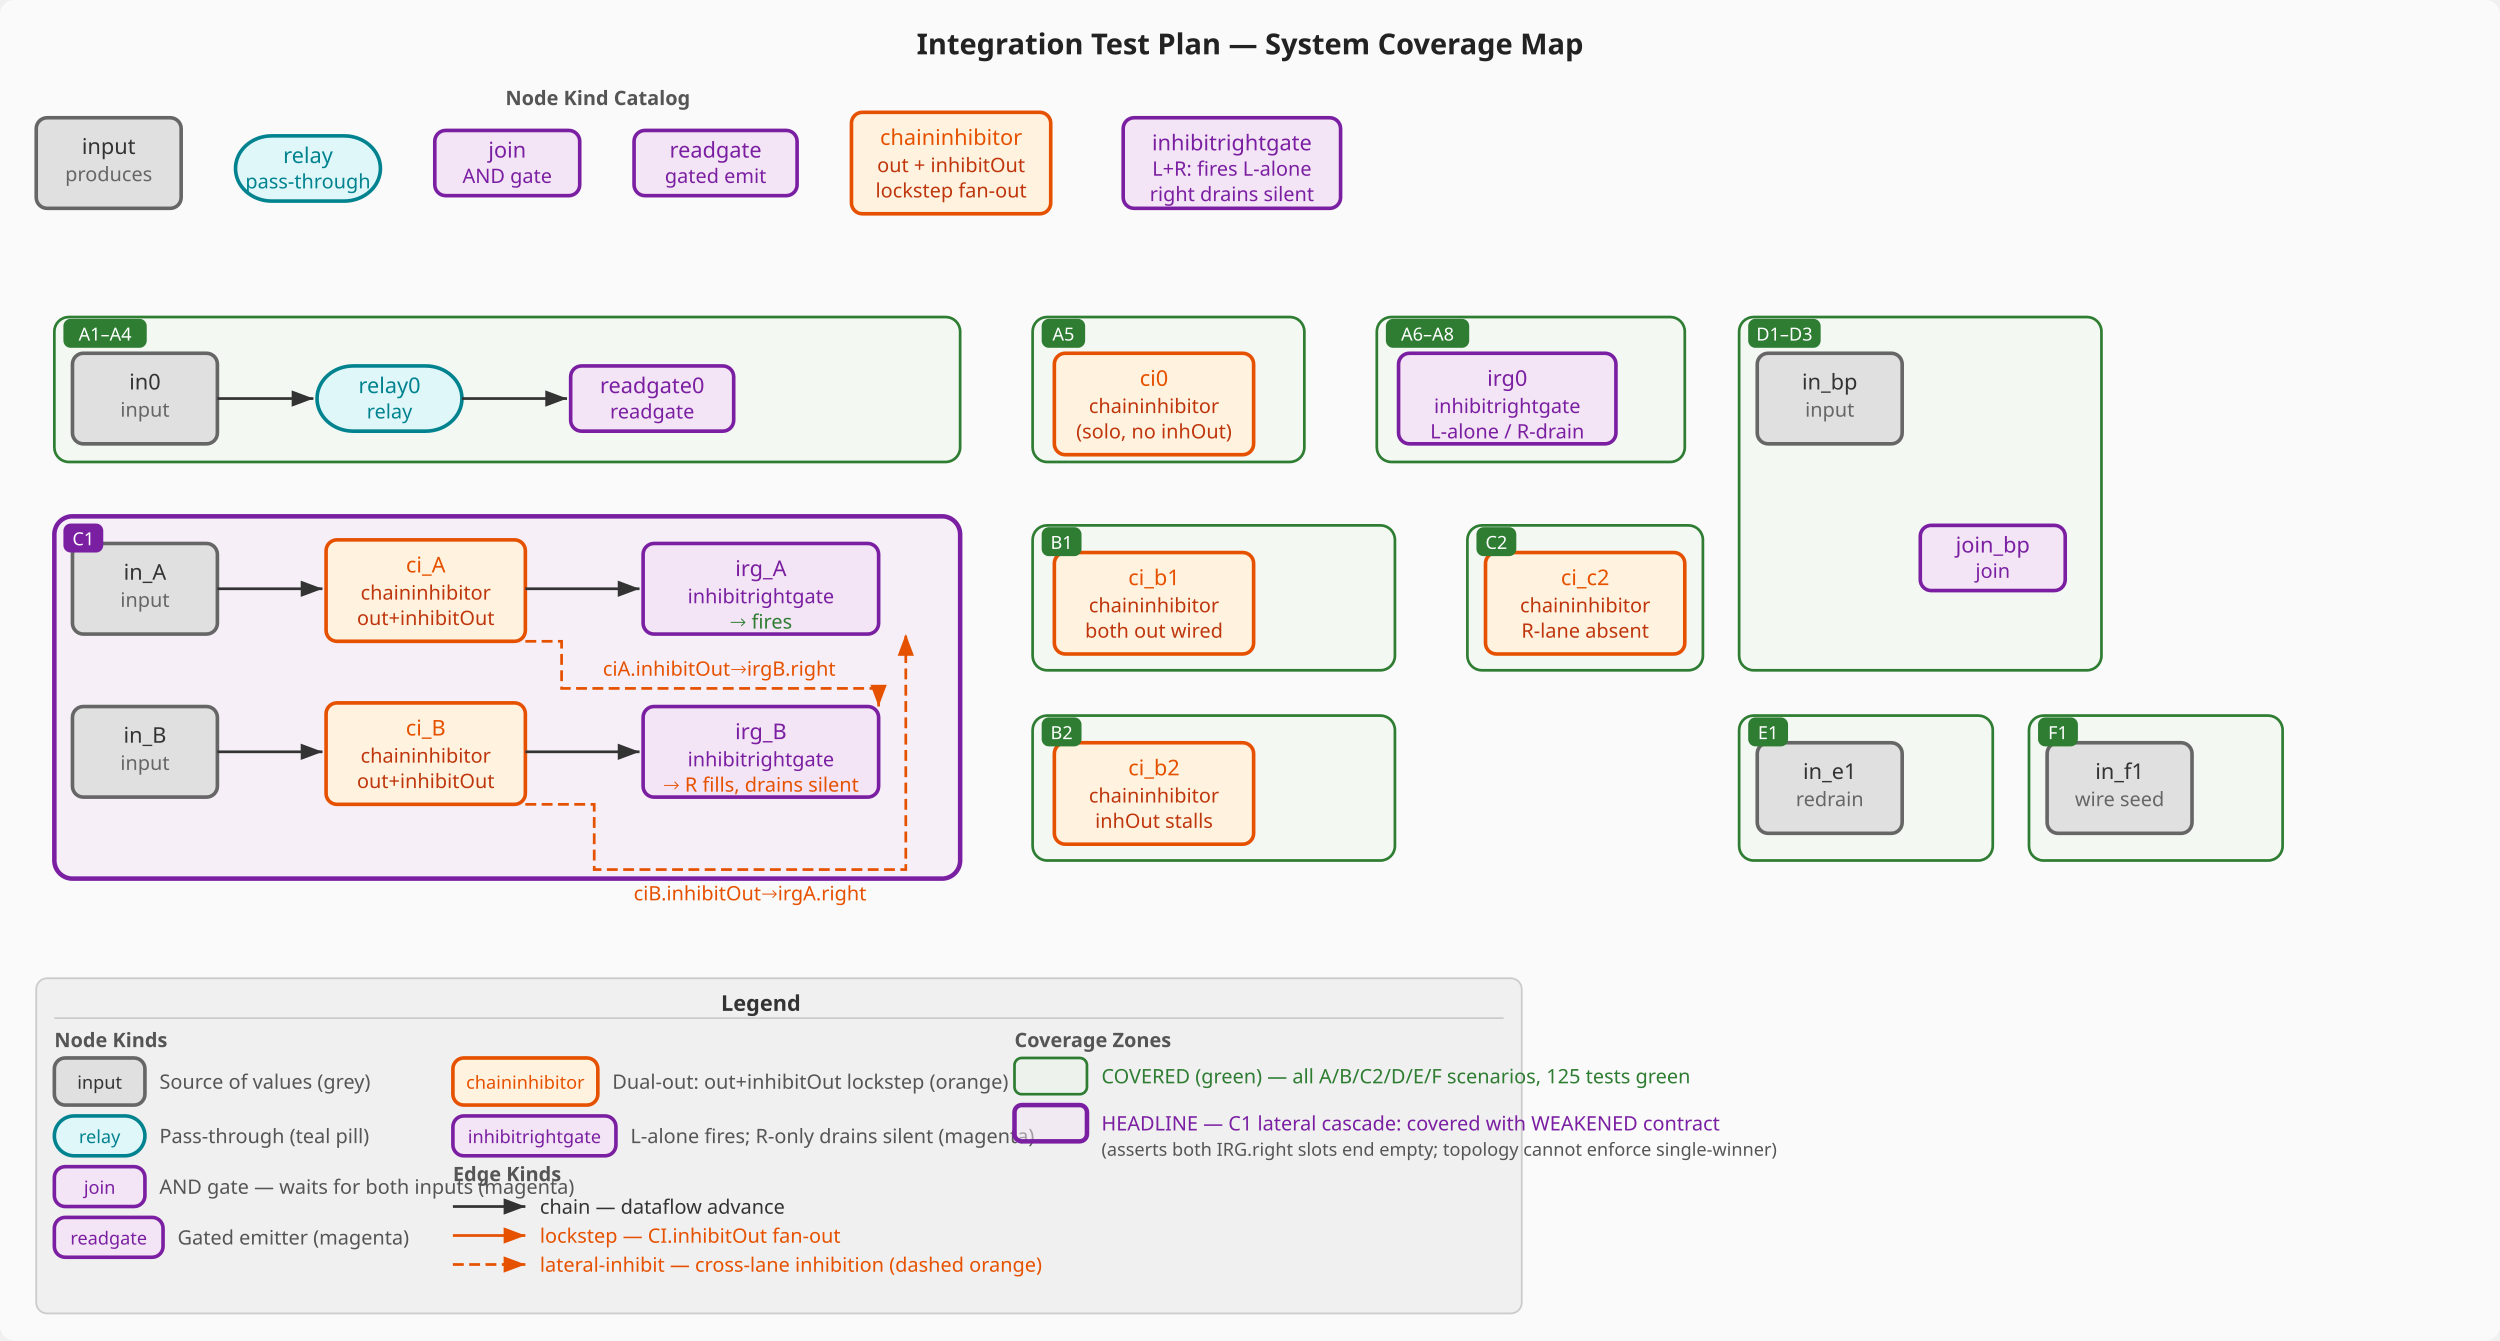
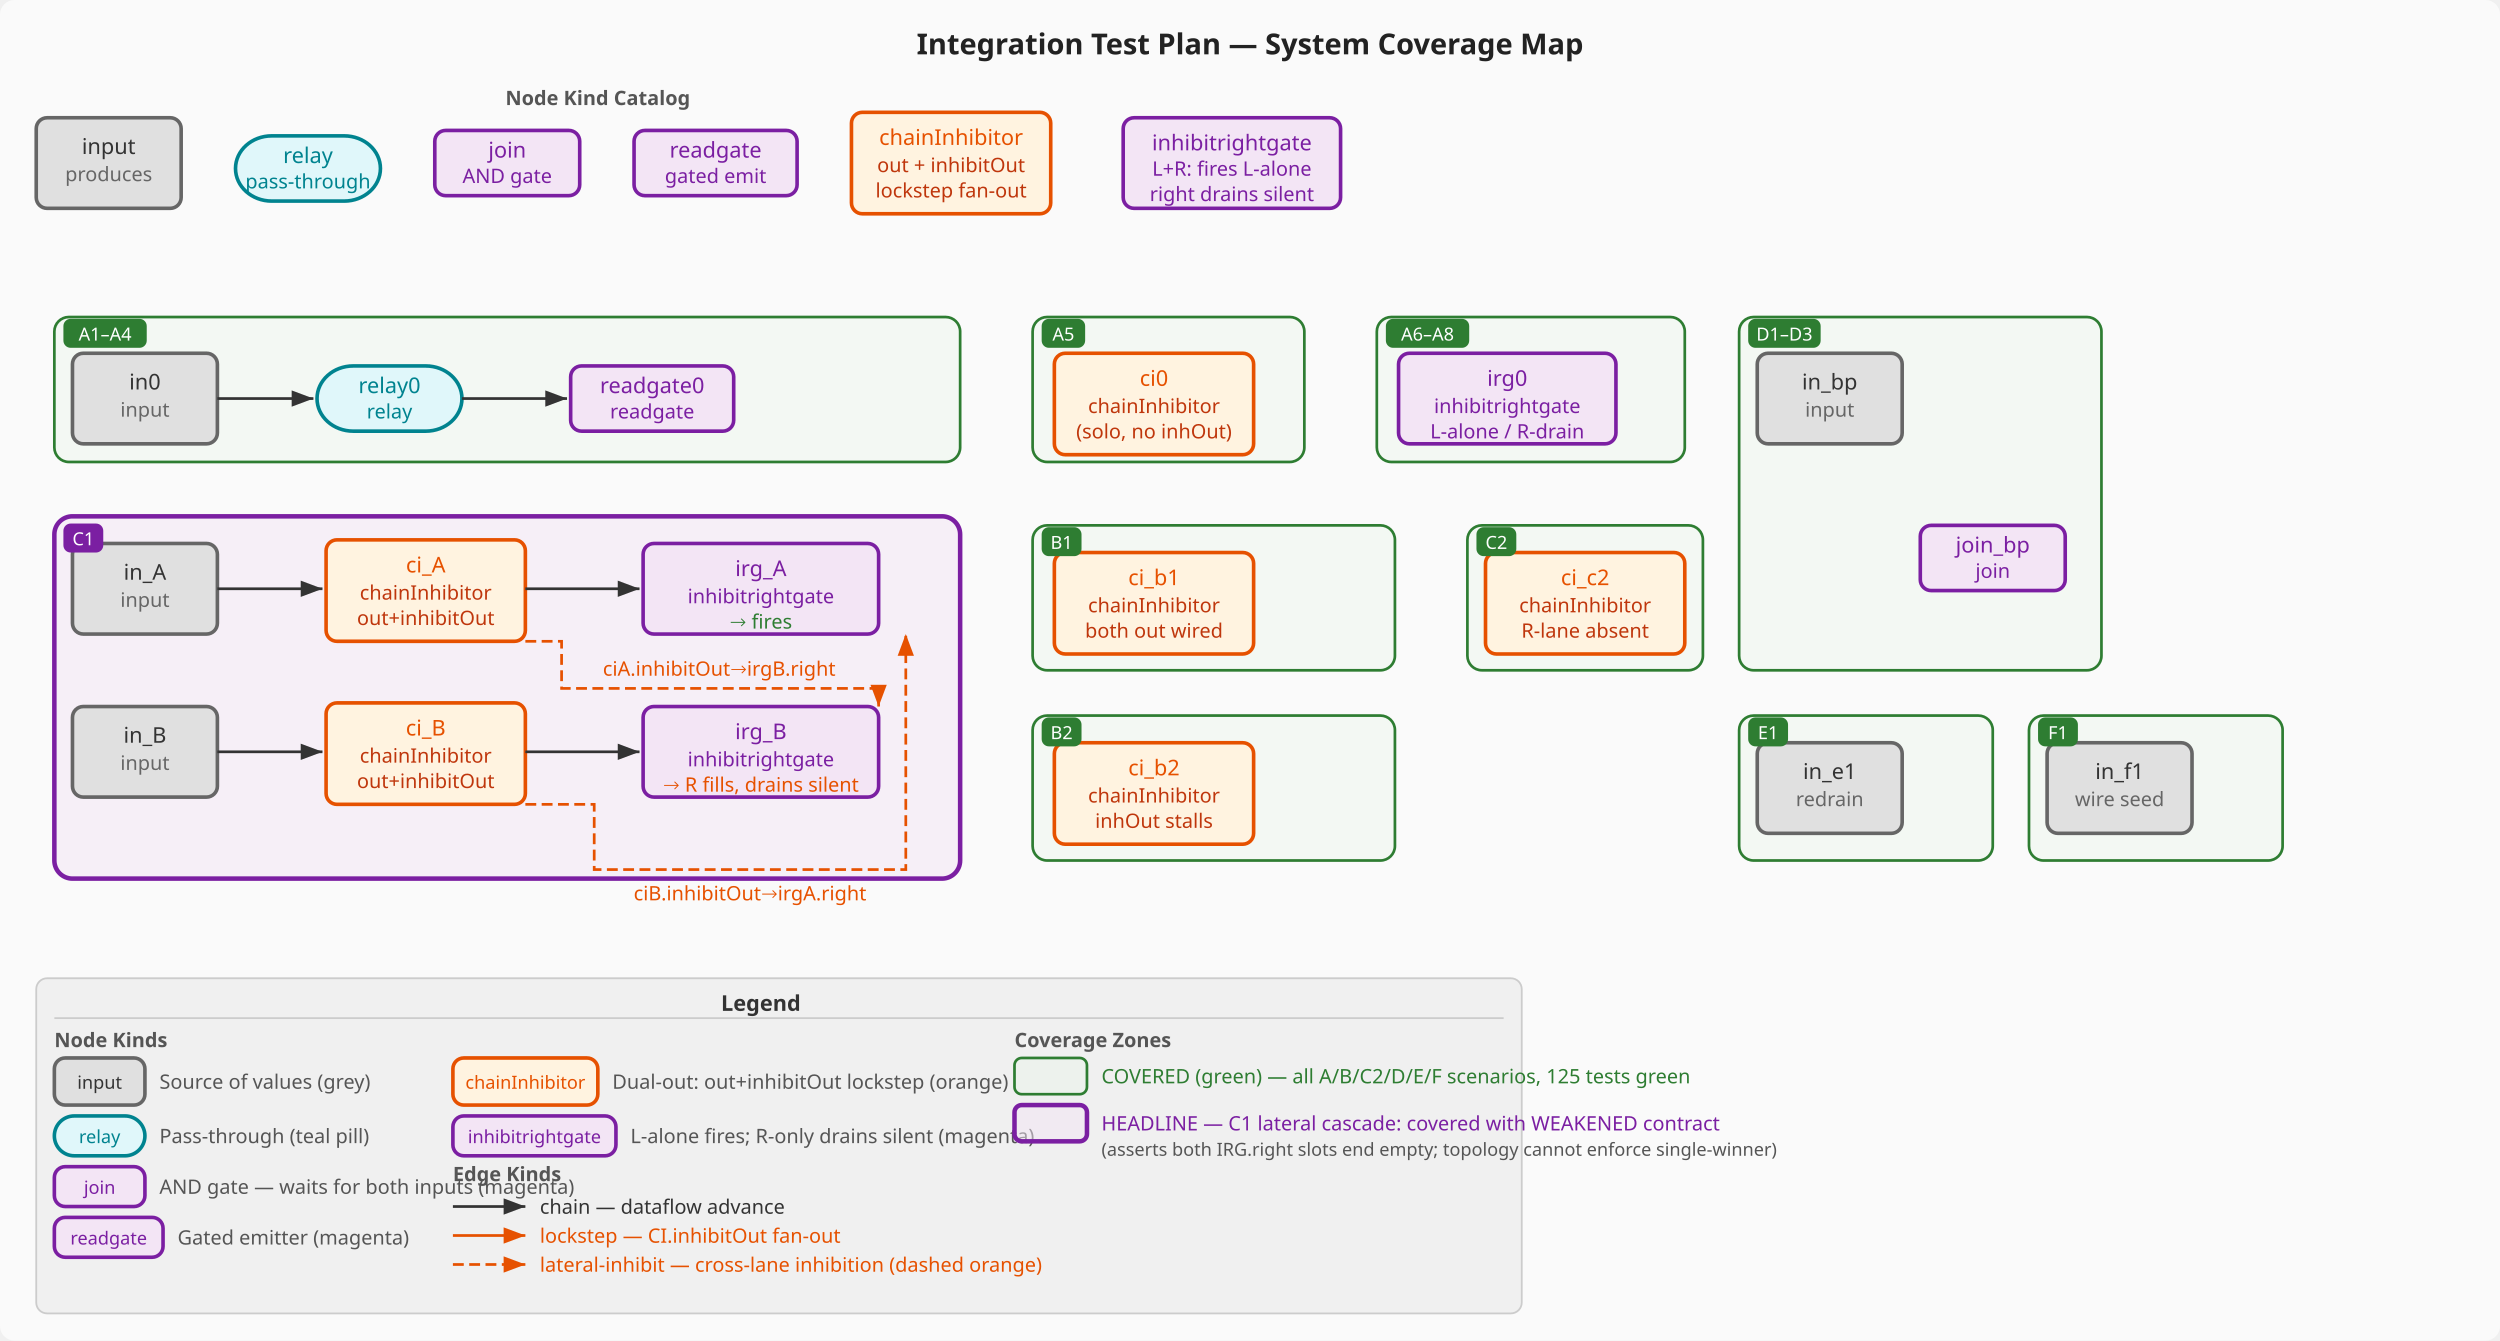
<svg xmlns="http://www.w3.org/2000/svg" viewBox="0 0 1380 740" font-weight="400" font-family="ui-sans-serif, system-ui, sans-serif">
  <style>
    svg { font-family: ui-sans-serif, system-ui, sans-serif; font-size: 12px; font-weight: 400; }

    /* ── Background ─────────────────────────────────────────── */
    .diagram-bg { fill: #fafafa; }

    /* ── Node shapes ─────────────────────────────────────────── */
    .shape-input          { fill: #e0e0e0; stroke: #666;    stroke-width: 2; }
    .shape-relay          { fill: #e0f7fa; stroke: #00838f; stroke-width: 2; }
    .shape-join           { fill: #f3e5f5; stroke: #7b1fa2; stroke-width: 2; }
    .shape-readgate       { fill: #f3e5f5; stroke: #7b1fa2; stroke-width: 2; }
-     .shape-chaininhibitor { fill: #fff3e0; stroke: #e65100; stroke-width: 2; }
+     .shape-chainInhibitor { fill: #fff3e0; stroke: #e65100; stroke-width: 2; }
    .shape-inhibitrightgate { fill: #f3e5f5; stroke: #7b1fa2; stroke-width: 2; }

    /* ── Node text ───────────────────────────────────────────── */
    .node-title    { text-anchor: middle; font-size: 12px; }
    .node-sublabel { text-anchor: middle; font-size: 11px; }
    .node-type     { text-anchor: middle; font-size: 11px; }

    /* ── Edge lines ──────────────────────────────────────────── */
    .chain         { stroke: #333;    stroke-width: 1.5; fill: none; marker-end: url(#arrow); }
    .lockstep      { stroke: #e65100; stroke-width: 1.5; fill: none; marker-end: url(#arrow-orange); }
    .lateral-inhibit { stroke: #e65100; stroke-width: 1.5; fill: none; stroke-dasharray: 6 3; marker-end: url(#arrow-orange); }

    /* ── Edge labels ─────────────────────────────────────────── */
    .edge-label { font-size: 11px; text-anchor: middle; }

    /* ── Test zone overlays ──────────────────────────────────── */
    .zone-covered  { fill: #e8f5e9; fill-opacity: 0.4; stroke: #2e7d32; stroke-width: 1.5; }
    .zone-missing  { fill: #fff3e0; fill-opacity: 0.4; stroke: #e65100; stroke-width: 1.5; stroke-dasharray: 4 3; }
    .zone-headline { fill: #f3e5f5; fill-opacity: 0.5; stroke: #7b1fa2; stroke-width: 2.5; }

    /* ── Zone labels ─────────────────────────────────────────── */
    .zone-pill-covered  { fill: #2e7d32; }
    .zone-pill-missing  { fill: #e65100; }
    .zone-pill-headline { fill: #7b1fa2; }

    /* ── Legend / annotation ─────────────────────────────────── */
    .legend-bg      { fill: #f0f0f0; stroke: #ccc; stroke-width: 1; }
    .legend-heading { font-size: 12px; }
    .legend-name    { font-size: 11px; }
    .legend-desc    { font-size: 11px; }
    .legend-divider { stroke: #ccc; }
    .title-text     { font-size: 16px; text-anchor: middle; }
    .section-label  { font-size: 11px; text-anchor: middle; }
  </style>
  <defs>
    <marker id="arrow" markerWidth="8" markerHeight="6" refX="8" refY="3" orient="auto">
      <path d="M0,0 L8,3 L0,6" fill="#333" />
    </marker>
    <marker id="arrow-orange" markerWidth="8" markerHeight="6" refX="8" refY="3" orient="auto">
      <path d="M0,0 L8,3 L0,6" fill="#e65100" />
    </marker>
    <marker id="arrow-magenta" markerWidth="8" markerHeight="6" refX="8" refY="3" orient="auto">
      <path d="M0,0 L8,3 L0,6" fill="#7b1fa2" />
    </marker>
    <marker id="arrow-teal" markerWidth="8" markerHeight="6" refX="8" refY="3" orient="auto">
      <path d="M0,0 L8,3 L0,6" fill="#00838f" />
    </marker>
  </defs>
  <rect width="1380" height="740" rx="8" class="diagram-bg" />
  <text x="690" y="30" class="title-text" font-weight="bold" fill="#222" stroke="none">Integration Test Plan — System Coverage Map</text>
  <text x="330" y="58" class="section-label" font-weight="600" fill="#555" stroke="none">Node Kind Catalog</text>
  <g id="node-input" data-role="input">
    <rect x="20" y="65" width="80" height="50" rx="6" class="shape-input" />
    <text x="60" y="85" font-weight="100" class="node-title" fill="#333" stroke="none">input</text>
    <text x="60" y="100" font-weight="100" class="node-sublabel" fill="#666" stroke="none">produces</text>
  </g>
  <g id="node-relay" data-role="relay">
    <rect x="130" y="75" width="80" height="36" rx="20" class="shape-relay" />
    <text x="170" y="90" font-weight="100" class="node-title" fill="#00838f" stroke="none">relay</text>
    <text x="170" y="104" font-weight="100" class="node-sublabel" fill="#00838f" stroke="none">pass-through</text>
  </g>
  <g id="node-join" data-role="join">
    <rect x="240" y="72" width="80" height="36" rx="6" class="shape-join" />
    <text x="280" y="87" font-weight="100" class="node-title" fill="#7b1fa2" stroke="none">join</text>
    <text x="280" y="101" font-weight="100" class="node-sublabel" fill="#7b1fa2" stroke="none">AND gate</text>
  </g>
  <g id="node-readgate" data-role="readgate">
    <rect x="350" y="72" width="90" height="36" rx="6" class="shape-readgate" />
    <text x="395" y="87" font-weight="100" class="node-title" fill="#7b1fa2" stroke="none">readgate</text>
    <text x="395" y="101" font-weight="100" class="node-sublabel" fill="#7b1fa2" stroke="none">gated emit</text>
  </g>
-   <g id="node-chaininhibitor" data-role="chaininhibitor">
-     <rect x="470" y="62" width="110" height="56" rx="6" class="shape-chaininhibitor" />
-     <text x="525" y="80" font-weight="100" class="node-title" fill="#e65100" stroke="none">chaininhibitor</text>
+   <g id="node-chainInhibitor" data-role="chainInhibitor">
+     <rect x="470" y="62" width="110" height="56" rx="6" class="shape-chainInhibitor" />
+     <text x="525" y="80" font-weight="100" class="node-title" fill="#e65100" stroke="none">chainInhibitor</text>
    <text x="525" y="95" font-weight="100" class="node-sublabel" fill="#bf360c" stroke="none">out + inhibitOut</text>
    <text x="525" y="109" font-weight="100" class="node-type" fill="#bf360c" stroke="none">lockstep fan-out</text>
  </g>
  <g id="node-inhibitrightgate" data-role="inhibitrightgate">
    <rect x="620" y="65" width="120" height="50" rx="6" class="shape-inhibitrightgate" />
    <text x="680" y="83" font-weight="100" class="node-title" fill="#7b1fa2" stroke="none">inhibitrightgate</text>
    <text x="680" y="97" font-weight="100" class="node-sublabel" fill="#7b1fa2" stroke="none">L+R: fires L-alone</text>
    <text x="680" y="111" font-weight="100" class="node-type" fill="#7b1fa2" stroke="none">right drains silent</text>
  </g>
  <g id="zone-A1-A4" data-role="test-zone" data-scenario="A1-A4">
    <rect x="30" y="175" width="500" height="80" rx="8" class="zone-covered" />
  </g>
  <g id="zone-A5" data-role="test-zone" data-scenario="A5">
    <rect x="570" y="175" width="150" height="80" rx="8" class="zone-covered" />
  </g>
  <g id="zone-A6-A8" data-role="test-zone" data-scenario="A6-A8">
    <rect x="760" y="175" width="170" height="80" rx="8" class="zone-covered" />
  </g>
  <g id="zone-B1" data-role="test-zone" data-scenario="B1">
    <rect x="570" y="290" width="200" height="80" rx="8" class="zone-covered" />
  </g>
  <g id="zone-B2" data-role="test-zone" data-scenario="B2">
    <rect x="570" y="395" width="200" height="80" rx="8" class="zone-covered" />
  </g>
  <g id="zone-C1" data-role="test-zone" data-scenario="C1">
    <rect x="30" y="285" width="500" height="200" rx="10" class="zone-headline" />
  </g>
  <g id="zone-C2" data-role="test-zone" data-scenario="C2">
    <rect x="810" y="290" width="130" height="80" rx="8" class="zone-covered" />
  </g>
  <g id="zone-D1-D3" data-role="test-zone" data-scenario="D1-D3">
    <rect x="960" y="175" width="200" height="195" rx="8" class="zone-covered" />
  </g>
  <g id="zone-E1" data-role="test-zone" data-scenario="E1">
    <rect x="960" y="395" width="140" height="80" rx="8" class="zone-covered" />
  </g>
  <g id="zone-F1" data-role="test-zone" data-scenario="F1">
    <rect x="1120" y="395" width="140" height="80" rx="8" class="zone-covered" />
  </g>
  <g id="topo-in0" data-role="input">
    <rect x="40" y="195" width="80" height="50" rx="6" class="shape-input" />
    <text x="80" y="215" font-weight="100" class="node-title" fill="#333" stroke="none">in0</text>
    <text x="80" y="230" font-weight="100" class="node-sublabel" fill="#666" stroke="none">input</text>
  </g>
  <g id="topo-relay0" data-role="relay">
    <rect x="175" y="202" width="80" height="36" rx="20" class="shape-relay" />
    <text x="215" y="217" font-weight="100" class="node-title" fill="#00838f" stroke="none">relay0</text>
    <text x="215" y="231" font-weight="100" class="node-sublabel" fill="#00838f" stroke="none">relay</text>
  </g>
  <g id="topo-readgate0" data-role="readgate">
    <rect x="315" y="202" width="90" height="36" rx="6" class="shape-readgate" />
    <text x="360" y="217" font-weight="100" class="node-title" fill="#7b1fa2" stroke="none">readgate0</text>
    <text x="360" y="231" font-weight="100" class="node-sublabel" fill="#7b1fa2" stroke="none">readgate</text>
  </g>
-   <g id="topo-ci0" data-role="chaininhibitor">
-     <rect x="582" y="195" width="110" height="56" rx="6" class="shape-chaininhibitor" />
+   <g id="topo-ci0" data-role="chainInhibitor">
+     <rect x="582" y="195" width="110" height="56" rx="6" class="shape-chainInhibitor" />
    <text x="637" y="213" font-weight="100" class="node-title" fill="#e65100" stroke="none">ci0</text>
-     <text x="637" y="228" font-weight="100" class="node-sublabel" fill="#bf360c" stroke="none">chaininhibitor</text>
+     <text x="637" y="228" font-weight="100" class="node-sublabel" fill="#bf360c" stroke="none">chainInhibitor</text>
    <text x="637" y="242" font-weight="100" class="node-type" fill="#bf360c" stroke="none">(solo, no inhOut)</text>
  </g>
  <g id="topo-irg0" data-role="inhibitrightgate">
    <rect x="772" y="195" width="120" height="50" rx="6" class="shape-inhibitrightgate" />
    <text x="832" y="213" font-weight="100" class="node-title" fill="#7b1fa2" stroke="none">irg0</text>
    <text x="832" y="228" font-weight="100" class="node-sublabel" fill="#7b1fa2" stroke="none">inhibitrightgate</text>
    <text x="832" y="242" font-weight="100" class="node-type" fill="#7b1fa2" stroke="none">L-alone / R-drain</text>
  </g>
  <g id="topo-in-bp" data-role="input">
    <rect x="970" y="195" width="80" height="50" rx="6" class="shape-input" />
    <text x="1010" y="215" font-weight="100" class="node-title" fill="#333" stroke="none">in_bp</text>
    <text x="1010" y="230" font-weight="100" class="node-sublabel" fill="#666" stroke="none">input</text>
  </g>
  <g id="topo-join-bp" data-role="join">
    <rect x="1060" y="290" width="80" height="36" rx="6" class="shape-join" />
    <text x="1100" y="305" font-weight="100" class="node-title" fill="#7b1fa2" stroke="none">join_bp</text>
    <text x="1100" y="319" font-weight="100" class="node-sublabel" fill="#7b1fa2" stroke="none">join</text>
  </g>
  <g id="topo-in-A" data-role="input">
    <rect x="40" y="300" width="80" height="50" rx="6" class="shape-input" />
    <text x="80" y="320" font-weight="100" class="node-title" fill="#333" stroke="none">in_A</text>
    <text x="80" y="335" font-weight="100" class="node-sublabel" fill="#666" stroke="none">input</text>
  </g>
-   <g id="topo-ci-A" data-role="chaininhibitor">
-     <rect x="180" y="298" width="110" height="56" rx="6" class="shape-chaininhibitor" />
+   <g id="topo-ci-A" data-role="chainInhibitor">
+     <rect x="180" y="298" width="110" height="56" rx="6" class="shape-chainInhibitor" />
    <text x="235" y="316" font-weight="100" class="node-title" fill="#e65100" stroke="none">ci_A</text>
-     <text x="235" y="331" font-weight="100" class="node-sublabel" fill="#bf360c" stroke="none">chaininhibitor</text>
+     <text x="235" y="331" font-weight="100" class="node-sublabel" fill="#bf360c" stroke="none">chainInhibitor</text>
    <text x="235" y="345" font-weight="100" class="node-type" fill="#bf360c" stroke="none">out+inhibitOut</text>
  </g>
  <g id="topo-irg-A" data-role="inhibitrightgate">
    <rect x="355" y="300" width="130" height="50" rx="6" class="shape-inhibitrightgate" />
    <text x="420" y="318" font-weight="100" class="node-title" fill="#7b1fa2" stroke="none">irg_A</text>
    <text x="420" y="333" font-weight="100" class="node-sublabel" fill="#7b1fa2" stroke="none">inhibitrightgate</text>
    <text x="420" y="347" font-weight="100" class="node-type" fill="#2e7d32" stroke="none">→ fires</text>
  </g>
  <g id="topo-in-B" data-role="input">
    <rect x="40" y="390" width="80" height="50" rx="6" class="shape-input" />
    <text x="80" y="410" font-weight="100" class="node-title" fill="#333" stroke="none">in_B</text>
    <text x="80" y="425" font-weight="100" class="node-sublabel" fill="#666" stroke="none">input</text>
  </g>
-   <g id="topo-ci-B" data-role="chaininhibitor">
-     <rect x="180" y="388" width="110" height="56" rx="6" class="shape-chaininhibitor" />
+   <g id="topo-ci-B" data-role="chainInhibitor">
+     <rect x="180" y="388" width="110" height="56" rx="6" class="shape-chainInhibitor" />
    <text x="235" y="406" font-weight="100" class="node-title" fill="#e65100" stroke="none">ci_B</text>
-     <text x="235" y="421" font-weight="100" class="node-sublabel" fill="#bf360c" stroke="none">chaininhibitor</text>
+     <text x="235" y="421" font-weight="100" class="node-sublabel" fill="#bf360c" stroke="none">chainInhibitor</text>
    <text x="235" y="435" font-weight="100" class="node-type" fill="#bf360c" stroke="none">out+inhibitOut</text>
  </g>
  <g id="topo-irg-B" data-role="inhibitrightgate">
    <rect x="355" y="390" width="130" height="50" rx="6" class="shape-inhibitrightgate" />
    <text x="420" y="408" font-weight="100" class="node-title" fill="#7b1fa2" stroke="none">irg_B</text>
    <text x="420" y="423" font-weight="100" class="node-sublabel" fill="#7b1fa2" stroke="none">inhibitrightgate</text>
    <text x="420" y="437" font-weight="100" class="node-type" fill="#e65100" stroke="none">→ R fills, drains silent</text>
  </g>
-   <g id="topo-ci-b1" data-role="chaininhibitor">
-     <rect x="582" y="305" width="110" height="56" rx="6" class="shape-chaininhibitor" />
+   <g id="topo-ci-b1" data-role="chainInhibitor">
+     <rect x="582" y="305" width="110" height="56" rx="6" class="shape-chainInhibitor" />
    <text x="637" y="323" font-weight="100" class="node-title" fill="#e65100" stroke="none">ci_b1</text>
-     <text x="637" y="338" font-weight="100" class="node-sublabel" fill="#bf360c" stroke="none">chaininhibitor</text>
+     <text x="637" y="338" font-weight="100" class="node-sublabel" fill="#bf360c" stroke="none">chainInhibitor</text>
    <text x="637" y="352" font-weight="100" class="node-type" fill="#bf360c" stroke="none">both out wired</text>
  </g>
-   <g id="topo-ci-b2" data-role="chaininhibitor">
-     <rect x="582" y="410" width="110" height="56" rx="6" class="shape-chaininhibitor" />
+   <g id="topo-ci-b2" data-role="chainInhibitor">
+     <rect x="582" y="410" width="110" height="56" rx="6" class="shape-chainInhibitor" />
    <text x="637" y="428" font-weight="100" class="node-title" fill="#e65100" stroke="none">ci_b2</text>
-     <text x="637" y="443" font-weight="100" class="node-sublabel" fill="#bf360c" stroke="none">chaininhibitor</text>
+     <text x="637" y="443" font-weight="100" class="node-sublabel" fill="#bf360c" stroke="none">chainInhibitor</text>
    <text x="637" y="457" font-weight="100" class="node-type" fill="#bf360c" stroke="none">inhOut stalls</text>
  </g>
-   <g id="topo-ci-c2" data-role="chaininhibitor">
-     <rect x="820" y="305" width="110" height="56" rx="6" class="shape-chaininhibitor" />
+   <g id="topo-ci-c2" data-role="chainInhibitor">
+     <rect x="820" y="305" width="110" height="56" rx="6" class="shape-chainInhibitor" />
    <text x="875" y="323" font-weight="100" class="node-title" fill="#e65100" stroke="none">ci_c2</text>
-     <text x="875" y="338" font-weight="100" class="node-sublabel" fill="#bf360c" stroke="none">chaininhibitor</text>
+     <text x="875" y="338" font-weight="100" class="node-sublabel" fill="#bf360c" stroke="none">chainInhibitor</text>
    <text x="875" y="352" font-weight="100" class="node-type" fill="#bf360c" stroke="none">R-lane absent</text>
  </g>
  <g id="topo-in-e1" data-role="input">
    <rect x="970" y="410" width="80" height="50" rx="6" class="shape-input" />
    <text x="1010" y="430" font-weight="100" class="node-title" fill="#333" stroke="none">in_e1</text>
    <text x="1010" y="445" font-weight="100" class="node-sublabel" fill="#666" stroke="none">redrain</text>
  </g>
  <g id="topo-in-f1" data-role="input">
    <rect x="1130" y="410" width="80" height="50" rx="6" class="shape-input" />
    <text x="1170" y="430" font-weight="100" class="node-title" fill="#333" stroke="none">in_f1</text>
    <text x="1170" y="445" font-weight="100" class="node-sublabel" fill="#666" stroke="none">wire seed</text>
  </g>
  <g id="edge-in0-relay0" data-role="edge" class="chain">
    <line x1="120" y1="220" x2="173" y2="220" />
  </g>
  <g id="edge-relay0-readgate0" data-role="edge" class="chain">
    <line x1="255" y1="220" x2="313" y2="220" />
  </g>
  <g id="edge-inA-ciA" data-role="edge" class="chain">
    <line x1="120" y1="325" x2="178" y2="325" />
  </g>
  <g id="edge-ciA-irgA" data-role="edge" class="chain">
    <line x1="290" y1="325" x2="353" y2="325" />
  </g>
  <g id="edge-inB-ciB" data-role="edge" class="chain">
    <line x1="120" y1="415" x2="178" y2="415" />
  </g>
  <g id="edge-ciB-irgB" data-role="edge" class="chain">
    <line x1="290" y1="415" x2="353" y2="415" />
  </g>
  <g id="edge-ciA-inhOut-irgB-right" data-role="edge" class="lateral-inhibit">
    <path d="M290,354 L310,354 L310,380 L485,380 L485,390" />
    <text x="397" y="373" font-weight="300" fill="#e65100" stroke="none" class="edge-label">ciA.inhibitOut→irgB.right</text>
  </g>
  <g id="edge-ciB-inhOut-irgA-right" data-role="edge" class="lateral-inhibit">
    <path d="M290,444 L328,444 L328,480 L500,480 L500,350" />
    <text x="414" y="497" font-weight="300" fill="#e65100" stroke="none" class="edge-label">ciB.inhibitOut→irgA.right</text>
  </g>
  <g id="pill-A1-A4" data-role="zone-label">
    <rect x="35" y="176" width="46" height="16" rx="4" class="zone-pill-covered" />
    <text x="58" y="188" font-weight="300" fill="white" stroke="none" font-size="10" text-anchor="middle">A1–A4</text>
  </g>
  <g id="pill-A5" data-role="zone-label">
    <rect x="575" y="176" width="24" height="16" rx="4" class="zone-pill-covered" />
    <text x="587" y="188" font-weight="300" fill="white" stroke="none" font-size="10" text-anchor="middle">A5</text>
  </g>
  <g id="pill-A6-A8" data-role="zone-label">
    <rect x="765" y="176" width="46" height="16" rx="4" class="zone-pill-covered" />
    <text x="788" y="188" font-weight="300" fill="white" stroke="none" font-size="10" text-anchor="middle">A6–A8</text>
  </g>
  <g id="pill-B1" data-role="zone-label">
    <rect x="575" y="291" width="22" height="16" rx="4" class="zone-pill-covered" />
    <text x="586" y="303" font-weight="300" fill="white" stroke="none" font-size="10" text-anchor="middle">B1</text>
  </g>
  <g id="pill-B2" data-role="zone-label">
    <rect x="575" y="396" width="22" height="16" rx="4" class="zone-pill-covered" />
    <text x="586" y="408" font-weight="300" fill="white" stroke="none" font-size="10" text-anchor="middle">B2</text>
  </g>
  <g id="pill-C1" data-role="zone-label">
    <rect x="35" y="289" width="22" height="16" rx="4" class="zone-pill-headline" />
    <text x="46" y="301" font-weight="300" fill="white" stroke="none" font-size="10" text-anchor="middle">C1</text>
  </g>
  <g id="pill-C2" data-role="zone-label">
    <rect x="815" y="291" width="22" height="16" rx="4" class="zone-pill-covered" />
    <text x="826" y="303" font-weight="300" fill="white" stroke="none" font-size="10" text-anchor="middle">C2</text>
  </g>
  <g id="pill-D1-D3" data-role="zone-label">
    <rect x="965" y="176" width="40" height="16" rx="4" class="zone-pill-covered" />
    <text x="985" y="188" font-weight="300" fill="white" stroke="none" font-size="10" text-anchor="middle">D1–D3</text>
  </g>
  <g id="pill-E1" data-role="zone-label">
    <rect x="965" y="396" width="22" height="16" rx="4" class="zone-pill-covered" />
    <text x="976" y="408" font-weight="300" fill="white" stroke="none" font-size="10" text-anchor="middle">E1</text>
  </g>
  <g id="pill-F1" data-role="zone-label">
    <rect x="1125" y="396" width="22" height="16" rx="4" class="zone-pill-covered" />
    <text x="1136" y="408" font-weight="300" fill="white" stroke="none" font-size="10" text-anchor="middle">F1</text>
  </g>
  <g id="legend" data-role="legend">
    <rect x="20" y="540" width="820" height="185" rx="6" class="legend-bg" />
    <text x="420" y="558" text-anchor="middle" class="legend-heading" font-weight="bold" fill="#333" stroke="none">Legend</text>
    <line x1="30" y1="562" x2="830" y2="562" class="legend-divider" stroke-width="1" />
    <text x="30" y="578" text-anchor="start" font-size="11" font-weight="600" fill="#555" stroke="none">Node Kinds</text>
    <rect x="30" y="584" width="50" height="26" rx="6" class="shape-input" />
    <text x="55" y="601" font-weight="100" fill="#333" stroke="none" font-size="10" text-anchor="middle">input</text>
    <text x="88" y="601" text-anchor="start" font-size="11" fill="#555" stroke="none">Source of values (grey)</text>
    <rect x="30" y="616" width="50" height="22" rx="11" class="shape-relay" />
    <text x="55" y="631" font-weight="100" fill="#00838f" stroke="none" font-size="10" text-anchor="middle">relay</text>
    <text x="88" y="631" text-anchor="start" font-size="11" fill="#555" stroke="none">Pass-through (teal pill)</text>
    <rect x="30" y="644" width="50" height="22" rx="6" class="shape-join" />
    <text x="55" y="659" font-weight="100" fill="#7b1fa2" stroke="none" font-size="10" text-anchor="middle">join</text>
    <text x="88" y="659" text-anchor="start" font-size="11" fill="#555" stroke="none">AND gate — waits for both inputs (magenta)</text>
    <rect x="30" y="672" width="60" height="22" rx="6" class="shape-readgate" />
    <text x="60" y="687" font-weight="100" fill="#7b1fa2" stroke="none" font-size="10" text-anchor="middle">readgate</text>
    <text x="98" y="687" text-anchor="start" font-size="11" fill="#555" stroke="none">Gated emitter (magenta)</text>
-     <rect x="250" y="584" width="80" height="26" rx="6" class="shape-chaininhibitor" />
-     <text x="290" y="601" font-weight="100" fill="#e65100" stroke="none" font-size="10" text-anchor="middle">chaininhibitor</text>
+     <rect x="250" y="584" width="80" height="26" rx="6" class="shape-chainInhibitor" />
+     <text x="290" y="601" font-weight="100" fill="#e65100" stroke="none" font-size="10" text-anchor="middle">chainInhibitor</text>
    <text x="338" y="601" text-anchor="start" font-size="11" fill="#555" stroke="none">Dual-out: out+inhibitOut lockstep (orange)</text>
    <rect x="250" y="616" width="90" height="22" rx="6" class="shape-inhibitrightgate" />
    <text x="295" y="631" font-weight="100" fill="#7b1fa2" stroke="none" font-size="10" text-anchor="middle">inhibitrightgate</text>
    <text x="348" y="631" text-anchor="start" font-size="11" fill="#555" stroke="none">L-alone fires; R-only drains silent (magenta)</text>
    <text x="250" y="652" text-anchor="start" font-size="11" font-weight="600" fill="#555" stroke="none">Edge Kinds</text>
    <g class="chain">
      <line x1="250" y1="666" x2="290" y2="666" />
    </g>
    <text x="298" y="670" text-anchor="start" font-size="11" fill="#333" stroke="none">chain — dataflow advance</text>
    <g class="lockstep">
      <line x1="250" y1="682" x2="290" y2="682" />
    </g>
    <text x="298" y="686" text-anchor="start" font-size="11" fill="#e65100" stroke="none">lockstep — CI.inhibitOut fan-out</text>
    <g class="lateral-inhibit">
      <line x1="250" y1="698" x2="290" y2="698" />
    </g>
    <text x="298" y="702" text-anchor="start" font-size="11" fill="#e65100" stroke="none">lateral-inhibit — cross-lane inhibition (dashed orange)</text>
    <text x="560" y="578" text-anchor="start" font-size="11" font-weight="600" fill="#555" stroke="none">Coverage Zones</text>
    <rect x="560" y="584" width="40" height="20" rx="4" class="zone-covered" />
    <text x="608" y="598" text-anchor="start" font-size="11" fill="#2e7d32" stroke="none">COVERED (green) — all A/B/C2/D/E/F scenarios, 125 tests green</text>
    <rect x="560" y="610" width="40" height="20" rx="4" class="zone-headline" />
    <text x="608" y="624" text-anchor="start" font-size="11" fill="#7b1fa2" stroke="none">HEADLINE — C1 lateral cascade: covered with WEAKENED contract</text>
    <text x="608" y="638" text-anchor="start" font-size="10" fill="#555" stroke="none">(asserts both IRG.right slots end empty; topology cannot enforce single-winner)</text>
  </g>
</svg>
